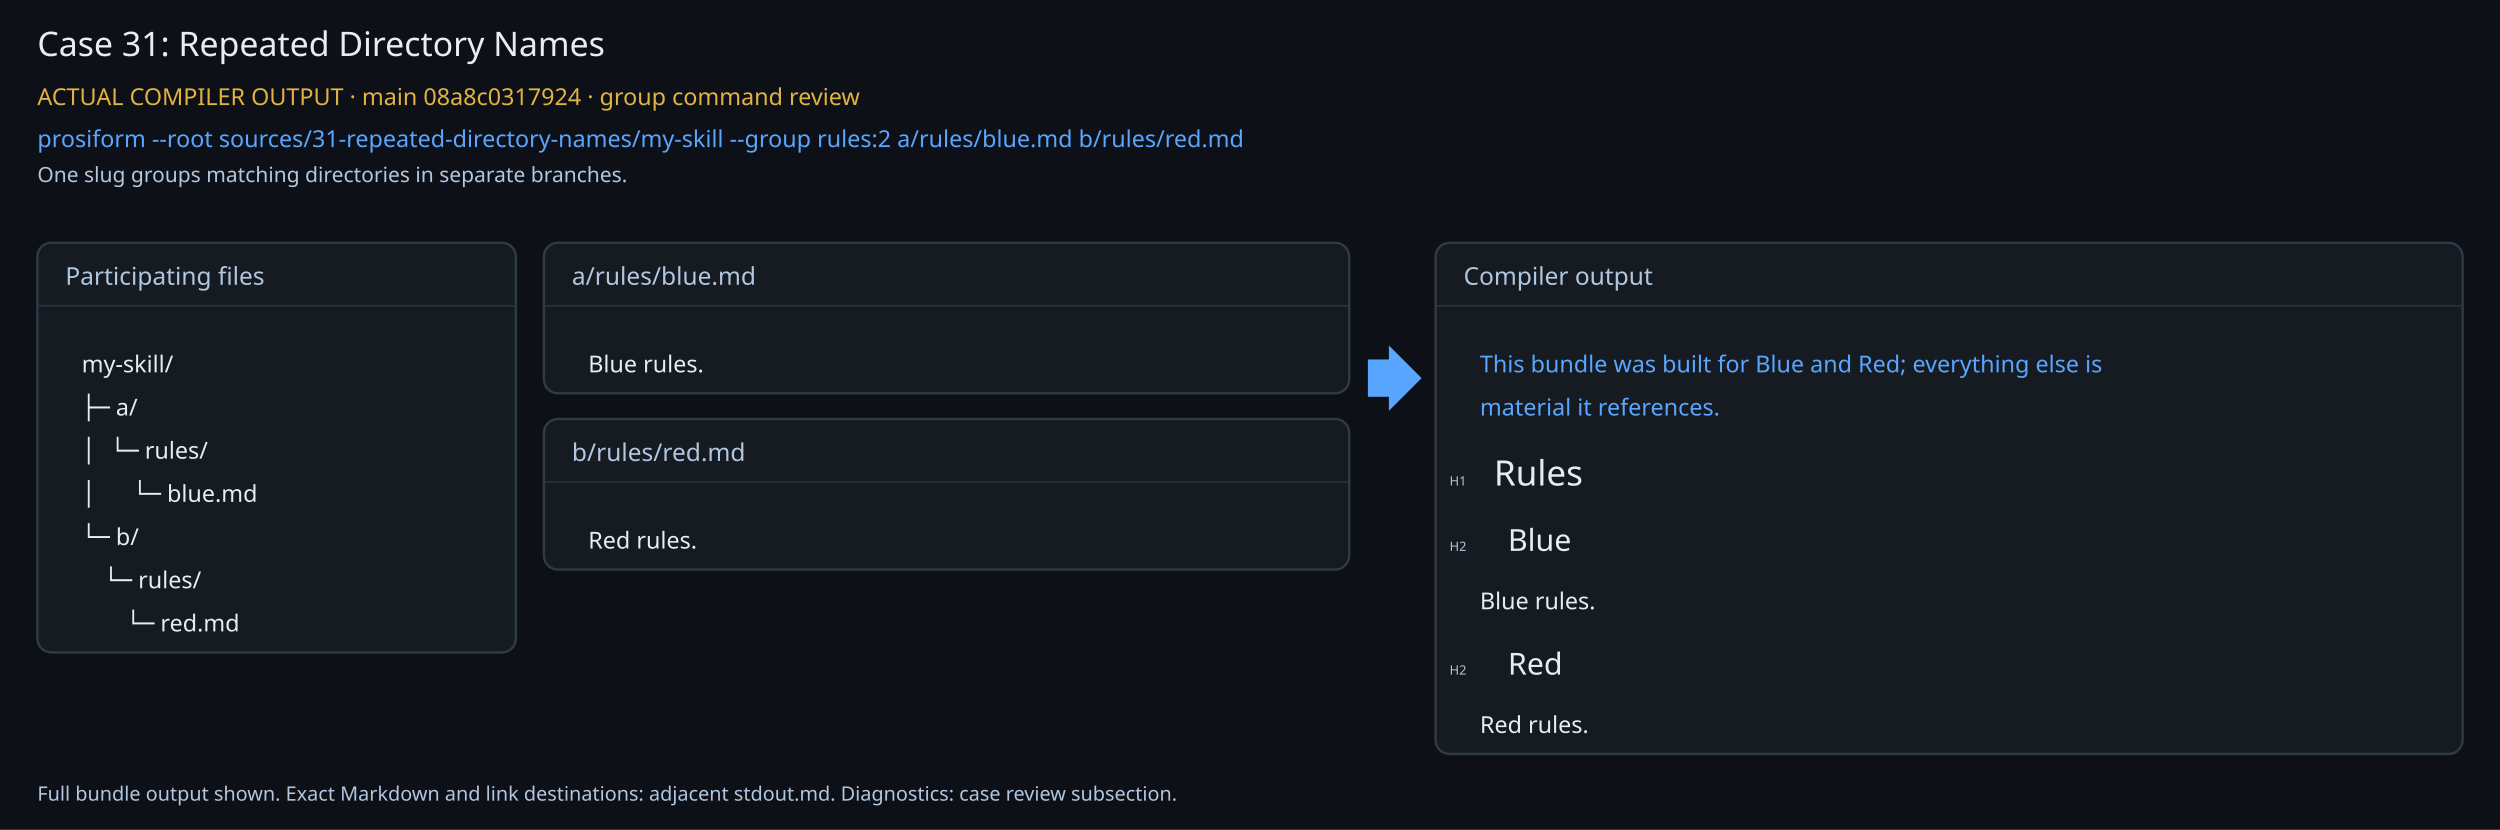
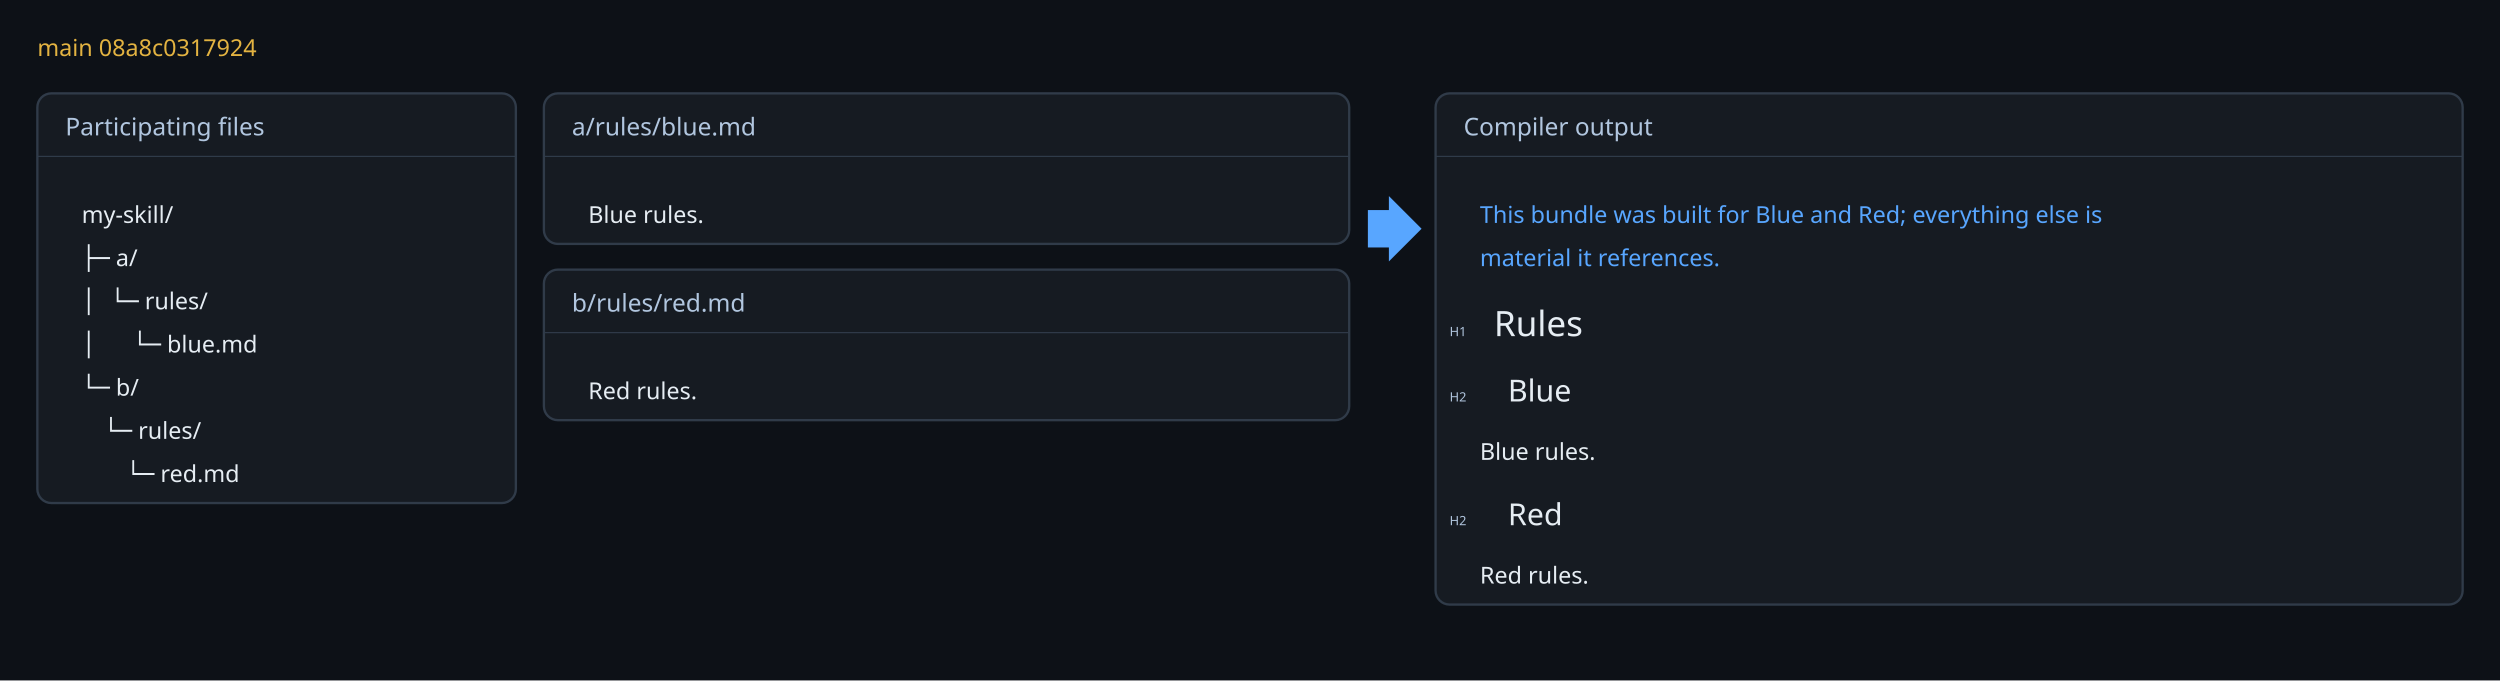
- <svg xmlns="http://www.w3.org/2000/svg" width="2142" height="711" viewBox="0 0 2142 711" role="img" aria-labelledby="title desc">
-   <rect width="2142" height="711" fill="#0d1117" />
+ <svg xmlns="http://www.w3.org/2000/svg" width="2142" height="583" viewBox="0 0 2142 583" role="img" aria-labelledby="title desc">
+   <rect width="2142" height="583" fill="#0d1117" />
  <g font-family="IBM Plex Mono" xml:space="preserve">
-     <text x="32" y="48" font-size="29" fill="#e6edf3" font-weight="400">Case 31: Repeated Directory Names</text>
-     <text x="32" y="90" font-size="20" fill="#e3b341" font-weight="400">ACTUAL COMPILER OUTPUT · main 08a8c0317924 · group command review</text>
-     <text x="32" y="126" font-size="20" fill="#58a6ff" font-weight="400">prosiform --root sources/31-repeated-directory-names/my-skill --group rules:2 a/rules/blue.md b/rules/red.md</text>
-     <text x="32" y="156" font-size="18" fill="#b1c6df" font-weight="400">One slug groups matching directories in separate branches.</text>
-     <rect x="32" y="208" width="410" height="351" rx="12" fill="#161b22" stroke="#303b49" stroke-width="2" />
-     <text x="56" y="244" font-size="21" fill="#b1c6df" font-weight="400">Participating files</text>
-     <path d="M32 262 H442" stroke="#303b49" />
-     <text x="70" y="319" font-size="20" fill="#e6edf3" font-weight="400">my-skill/</text>
-     <text x="70" y="356" font-size="20" fill="#e6edf3" font-weight="400">├─ a/</text>
-     <text x="70" y="393" font-size="20" fill="#e6edf3" font-weight="400">│  └─ rules/</text>
-     <text x="70" y="430" font-size="20" fill="#e6edf3" font-weight="400">│     └─ blue.md</text>
-     <text x="70" y="467" font-size="20" fill="#e6edf3" font-weight="400">└─ b/</text>
-     <text x="70" y="504" font-size="20" fill="#e6edf3" font-weight="400">   └─ rules/</text>
-     <text x="70" y="541" font-size="20" fill="#e6edf3" font-weight="400">      └─ red.md</text>
-     <rect x="466" y="208" width="690" height="129" rx="12" fill="#161b22" stroke="#303b49" stroke-width="2" />
-     <text x="490" y="244" font-size="21" fill="#b1c6df" font-weight="400">a/rules/blue.md</text>
-     <path d="M466 262 H1156" stroke="#303b49" />
-     <text x="504" y="319" font-size="20" fill="#e6edf3" font-weight="400">Blue rules.</text>
-     <rect x="466" y="359" width="690" height="129" rx="12" fill="#161b22" stroke="#303b49" stroke-width="2" />
-     <text x="490" y="395" font-size="21" fill="#b1c6df" font-weight="400">b/rules/red.md</text>
-     <path d="M466 413 H1156" stroke="#303b49" />
-     <text x="504" y="470" font-size="20" fill="#e6edf3" font-weight="400">Red rules.</text>
-     <rect x="1230" y="208" width="880" height="438" rx="12" fill="#161b22" stroke="#303b49" stroke-width="2" />
-     <text x="1254" y="244" font-size="21" fill="#b1c6df" font-weight="400">Compiler output</text>
-     <path d="M1230 262 H2110" stroke="#303b49" />
-     <text x="1268" y="319" font-size="20" fill="#58a6ff" font-weight="400">This bundle was built for Blue and Red; everything else is</text>
-     <text x="1268" y="356" font-size="20" fill="#58a6ff" font-weight="400">material it references.</text>
-     <text x="1242" y="416" font-size="11" fill="#b1c6df" font-weight="400">H1</text>
-     <text x="1280" y="416" font-size="30" fill="#e6edf3" font-weight="500">Rules</text>
-     <text x="1242" y="472" font-size="11" fill="#b1c6df" font-weight="400">H2</text>
-     <text x="1292" y="472" font-size="26" fill="#e6edf3" font-weight="500">Blue</text>
-     <text x="1268" y="522" font-size="20" fill="#e6edf3" font-weight="400">Blue rules.</text>
-     <text x="1242" y="578" font-size="11" fill="#b1c6df" font-weight="400">H2</text>
-     <text x="1292" y="578" font-size="26" fill="#e6edf3" font-weight="500">Red</text>
-     <text x="1268" y="628" font-size="20" fill="#e6edf3" font-weight="400">Red rules.</text>
-     <path d="M1172 308 H1190 V296 L1218 324 L1190 352 V340 H1172Z" fill="#58a6ff" />
-     <text x="32" y="686" font-size="17" fill="#b1c6df" font-weight="400">Full bundle output shown. Exact Markdown and link destinations: adjacent stdout.md. Diagnostics: case review subsection.</text>
+     <text x="32" y="48" font-size="20" fill="#e3b341" font-weight="400">main 08a8c0317924</text>
+     <rect x="32" y="80" width="410" height="351" rx="12" fill="#161b22" stroke="#303b49" stroke-width="2" />
+     <text x="56" y="116" font-size="21" fill="#b1c6df" font-weight="400">Participating files</text>
+     <path d="M32 134 H442" stroke="#303b49" />
+     <text x="70" y="191" font-size="20" fill="#e6edf3" font-weight="400">my-skill/</text>
+     <text x="70" y="228" font-size="20" fill="#e6edf3" font-weight="400">├─ a/</text>
+     <text x="70" y="265" font-size="20" fill="#e6edf3" font-weight="400">│  └─ rules/</text>
+     <text x="70" y="302" font-size="20" fill="#e6edf3" font-weight="400">│     └─ blue.md</text>
+     <text x="70" y="339" font-size="20" fill="#e6edf3" font-weight="400">└─ b/</text>
+     <text x="70" y="376" font-size="20" fill="#e6edf3" font-weight="400">   └─ rules/</text>
+     <text x="70" y="413" font-size="20" fill="#e6edf3" font-weight="400">      └─ red.md</text>
+     <rect x="466" y="80" width="690" height="129" rx="12" fill="#161b22" stroke="#303b49" stroke-width="2" />
+     <text x="490" y="116" font-size="21" fill="#b1c6df" font-weight="400">a/rules/blue.md</text>
+     <path d="M466 134 H1156" stroke="#303b49" />
+     <text x="504" y="191" font-size="20" fill="#e6edf3" font-weight="400">Blue rules.</text>
+     <rect x="466" y="231" width="690" height="129" rx="12" fill="#161b22" stroke="#303b49" stroke-width="2" />
+     <text x="490" y="267" font-size="21" fill="#b1c6df" font-weight="400">b/rules/red.md</text>
+     <path d="M466 285 H1156" stroke="#303b49" />
+     <text x="504" y="342" font-size="20" fill="#e6edf3" font-weight="400">Red rules.</text>
+     <rect x="1230" y="80" width="880" height="438" rx="12" fill="#161b22" stroke="#303b49" stroke-width="2" />
+     <text x="1254" y="116" font-size="21" fill="#b1c6df" font-weight="400">Compiler output</text>
+     <path d="M1230 134 H2110" stroke="#303b49" />
+     <text x="1268" y="191" font-size="20" fill="#58a6ff" font-weight="400">This bundle was built for Blue and Red; everything else is</text>
+     <text x="1268" y="228" font-size="20" fill="#58a6ff" font-weight="400">material it references.</text>
+     <text x="1242" y="288" font-size="11" fill="#b1c6df" font-weight="400">H1</text>
+     <text x="1280" y="288" font-size="30" fill="#e6edf3" font-weight="500">Rules</text>
+     <text x="1242" y="344" font-size="11" fill="#b1c6df" font-weight="400">H2</text>
+     <text x="1292" y="344" font-size="26" fill="#e6edf3" font-weight="500">Blue</text>
+     <text x="1268" y="394" font-size="20" fill="#e6edf3" font-weight="400">Blue rules.</text>
+     <text x="1242" y="450" font-size="11" fill="#b1c6df" font-weight="400">H2</text>
+     <text x="1292" y="450" font-size="26" fill="#e6edf3" font-weight="500">Red</text>
+     <text x="1268" y="500" font-size="20" fill="#e6edf3" font-weight="400">Red rules.</text>
+     <path d="M1172 180 H1190 V168 L1218 196 L1190 224 V212 H1172Z" fill="#58a6ff" />
  </g>
</svg>
